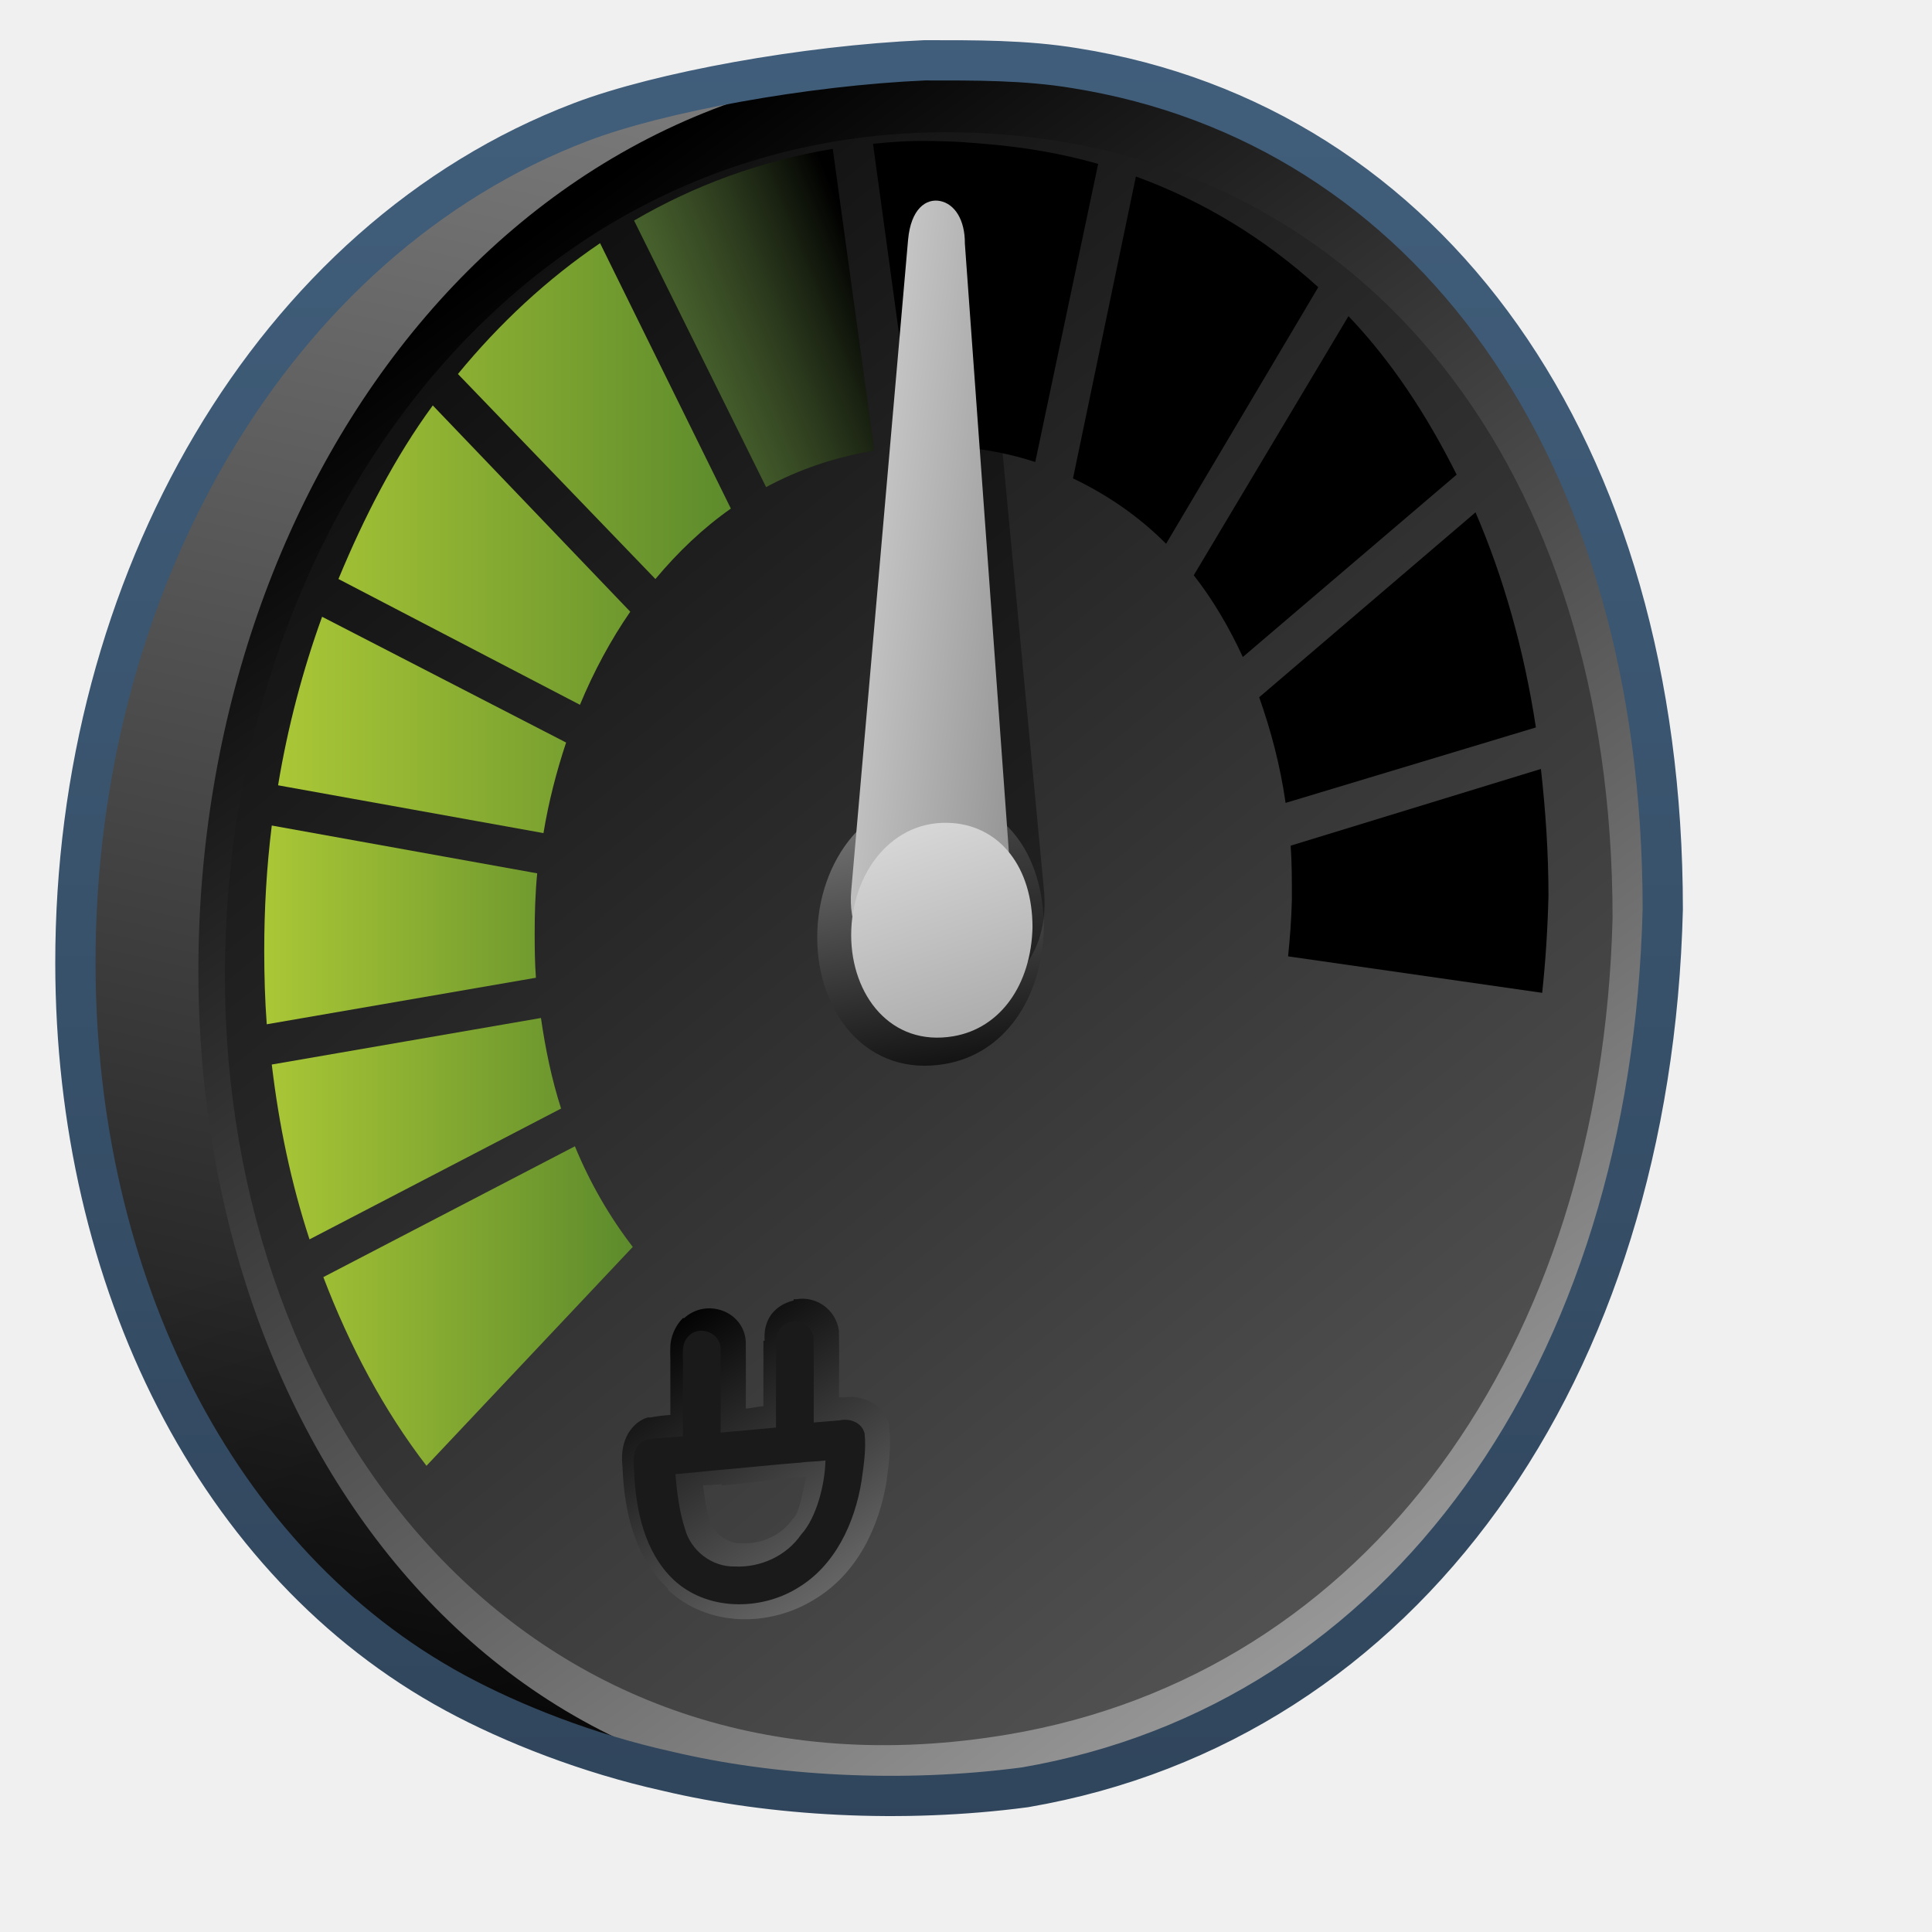
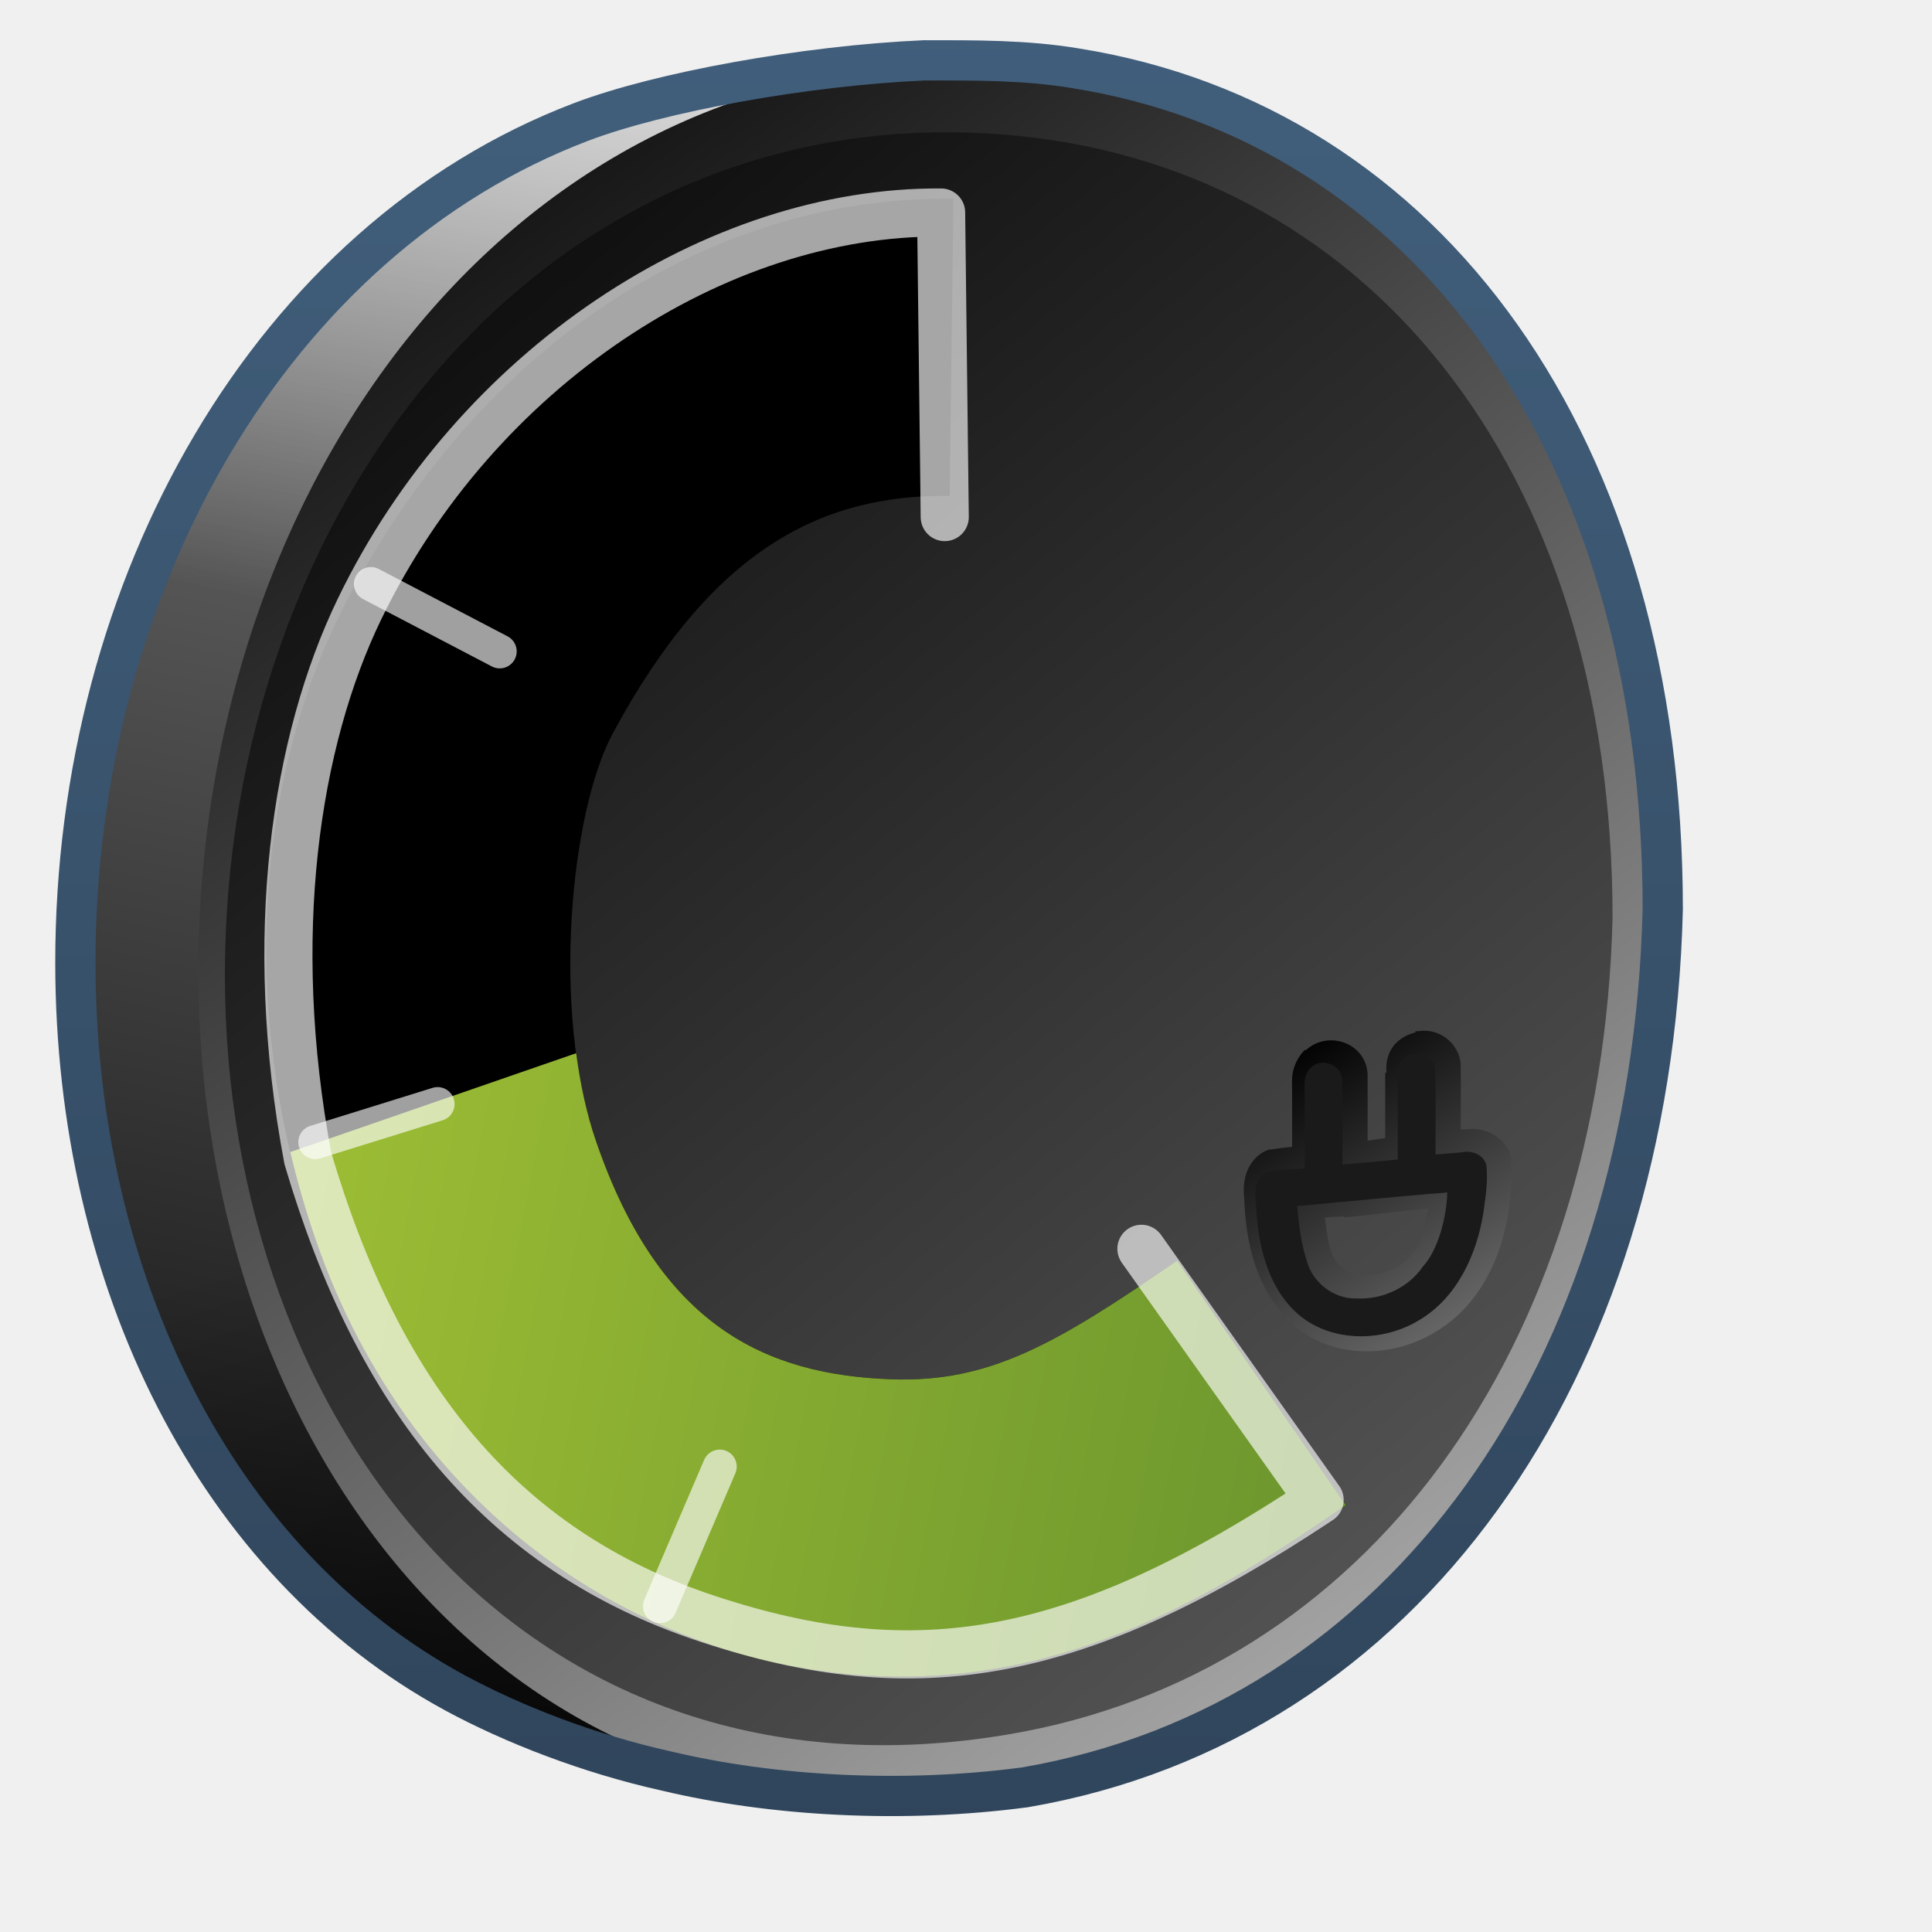
- <svg xmlns="http://www.w3.org/2000/svg" xmlns:xlink="http://www.w3.org/1999/xlink" width="128" height="128" id="svg17172" version="1.1">
+ <svg xmlns="http://www.w3.org/2000/svg" xmlns:xlink="http://www.w3.org/1999/xlink" width="136.533" height="136.533" id="svg17172" version="1.1">
  <defs id="defs17174">
-     <linearGradient id="linearGradient13628-4">
-       <stop style="stop-color:#aac736;stop-opacity:1;" offset="0" id="stop13630-3" />
-       <stop style="stop-color:#5d8b2c;stop-opacity:1;" offset="1" id="stop13632-1" />
+     <linearGradient id="linearGradient13628-4-4">
+       <stop style="stop-color:#aac736;stop-opacity:1;" offset="0" id="stop13630-3-0" />
+       <stop style="stop-color:#5d8b2c;stop-opacity:1;" offset="1" id="stop13632-1-0" />
    </linearGradient>
-     <linearGradient xlink:href="#linearGradient13604-6-4" id="linearGradient19009" gradientUnits="userSpaceOnUse" gradientTransform="matrix(2.133799,0,0,2.133799,-1039.432,-1067.962)" x1="515.586" y1="952.83" x2="528.09" y2="990.234" />
-     <linearGradient id="linearGradient13604-6-4">
-       <stop id="stop13606-2-6" offset="0" style="stop-color:#ffffff;stop-opacity:1;" />
-       <stop id="stop13608-7-0" offset="1" style="stop-color:#000000;stop-opacity:1;" />
+     <linearGradient id="linearGradient5344-50-0">
+       <stop style="stop-color:#000000;stop-opacity:1;" offset="0" id="stop5346-2-3" />
+       <stop style="stop-color:#000000;stop-opacity:0;" offset="1" id="stop5348-5-05" />
    </linearGradient>
-     <linearGradient xlink:href="#linearGradient13604-6-4" id="linearGradient19012" gradientUnits="userSpaceOnUse" gradientTransform="matrix(2.299478,1.291757,-1.026671,2.893202,-137.0889,-2469.332)" x1="506.534" y1="958.873" x2="530.648" y2="952.201" />
-     <linearGradient xlink:href="#linearGradient13604-6-4" id="linearGradient19016" gradientUnits="userSpaceOnUse" gradientTransform="matrix(2.666667,0,0,2.666667,-1315.339,-1580.807)" x1="514.493" y1="950.518" x2="517.498" y2="967.018" />
-     <linearGradient xlink:href="#linearGradient13628-4" id="linearGradient19035" gradientUnits="userSpaceOnUse" gradientTransform="matrix(2.666667,0,0,2.666667,-194.1604,-1582.693)" x1="79.375" y1="968.609" x2="88.531" y2="968.609" />
-     <linearGradient xlink:href="#linearGradient13628-4" id="linearGradient19039" gradientUnits="userSpaceOnUse" gradientTransform="matrix(2.666667,0,0,2.666667,-194.1604,-1582.693)" x1="79.719" y1="953.516" x2="90.969" y2="953.516" />
-     <linearGradient id="linearGradient12776-4">
-       <stop style="stop-color:#5d8b2c;stop-opacity:1;" offset="0" id="stop12778-7" />
-       <stop style="stop-color:#c2ff87;stop-opacity:0;" offset="1" id="stop12780-1" />
+     <linearGradient xlink:href="#linearGradient13628-4-4" id="linearGradient4753" gradientUnits="userSpaceOnUse" gradientTransform="translate(4.5592641e-8,-1.7670898e-5)" x1="2.629" y1="1053.908" x2="120.99" y2="1077.06" />
+     <linearGradient xlink:href="#linearGradient5439-3-1" id="linearGradient19091" gradientUnits="userSpaceOnUse" gradientTransform="matrix(2.844444,0,0,2.844444,-448.8643,-1705.135)" x1="200.438" y1="989.05" x2="189.375" y2="972.425" />
+     <linearGradient id="linearGradient5439-3-1">
+       <stop style="stop-color:#ffffff;stop-opacity:1;" offset="0" id="stop5441-29-29" />
+       <stop style="stop-color:#000000;stop-opacity:1;" offset="1" id="stop5443-3-2" />
    </linearGradient>
-     <linearGradient xlink:href="#linearGradient13604-6-4" id="linearGradient19134" gradientUnits="userSpaceOnUse" gradientTransform="matrix(2.666667,0,0,2.666667,-462.0055,-1580.807)" x1="200.438" y1="989.05" x2="189.375" y2="972.425" />
-     <linearGradient xlink:href="#linearGradient9863-4-4" id="linearGradient19137" gradientUnits="userSpaceOnUse" gradientTransform="matrix(2.666667,0,0,2.666667,-760.6722,-1367.474)" x1="308.688" y1="907.003" x2="308.688" y2="859.373" />
-     <linearGradient id="linearGradient9863-4-4">
-       <stop style="stop-color:#2f445a;stop-opacity:1;" offset="0" id="stop9865-0-4" />
-       <stop style="stop-color:#415f7c;stop-opacity:1" offset="1" id="stop9867-6-0" />
+     <linearGradient xlink:href="#linearGradient9863-4-0" id="linearGradient19094" gradientUnits="userSpaceOnUse" gradientTransform="matrix(2.844444,0,0,2.844444,-811.3837,-1458.639)" x1="308.688" y1="907.003" x2="308.688" y2="859.373" />
+     <linearGradient id="linearGradient9863-4-0">
+       <stop style="stop-color:#2f445a;stop-opacity:1;" offset="0" id="stop9865-0-7" />
+       <stop style="stop-color:#415f7c;stop-opacity:1" offset="1" id="stop9867-6-7" />
    </linearGradient>
-     <linearGradient xlink:href="#linearGradient13604-6-4" id="linearGradient19140" gradientUnits="userSpaceOnUse" gradientTransform="matrix(2.736832,0,0,2.68443,-1349.614,-1598.265)" x1="585.324" y1="1057.644" x2="492.583" y2="945.614" />
-     <linearGradient xlink:href="#linearGradient5439-3-0" id="linearGradient19143" gradientUnits="userSpaceOnUse" gradientTransform="matrix(2.715029,0,0,2.714916,-1316.851,-1627.589)" x1="535.576" y1="1000.234" x2="496.846" y2="946.466" />
-     <linearGradient id="linearGradient5439-3-0">
-       <stop style="stop-color:#ffffff;stop-opacity:1;" offset="0" id="stop5441-29-2" />
-       <stop style="stop-color:#000000;stop-opacity:1;" offset="1" id="stop5443-3-7" />
+     <linearGradient xlink:href="#linearGradient5439-3-1" id="linearGradient19097" gradientUnits="userSpaceOnUse" gradientTransform="matrix(2.919287,0,0,2.863392,-1439.589,-1704.816)" x1="585.324" y1="1057.644" x2="492.583" y2="945.614" />
+     <linearGradient xlink:href="#linearGradient5439-3-1" id="linearGradient19100" gradientUnits="userSpaceOnUse" gradientTransform="matrix(2.896031,0,0,2.895911,-1404.641,-1736.094)" x1="535.576" y1="1000.234" x2="493.709" y2="939.685" />
+     <linearGradient xlink:href="#linearGradient5344-50-0" id="linearGradient19103" gradientUnits="userSpaceOnUse" gradientTransform="matrix(2.896031,0,0,2.895911,-1404.641,-1736.094)" x1="504.93" y1="992.245" x2="497.82" y2="968.646" />
+     <linearGradient xlink:href="#linearGradient5362-7-2" id="linearGradient19106" gradientUnits="userSpaceOnUse" gradientTransform="matrix(2.896031,0,0,2.895911,-1404.641,-1736.094)" x1="502.979" y1="936.301" x2="499.436" y2="956.011" />
+     <linearGradient id="linearGradient5362-7-2">
+       <stop style="stop-color:#ffffff;stop-opacity:1;" offset="0" id="stop5364-61-7" />
+       <stop style="stop-color:#ffffff;stop-opacity:0;" offset="1" id="stop5366-8-2" />
    </linearGradient>
-     <linearGradient xlink:href="#linearGradient5344-50-5" id="linearGradient19146" gradientUnits="userSpaceOnUse" gradientTransform="matrix(2.715029,0,0,2.714916,-1316.851,-1627.589)" x1="504.93" y1="992.245" x2="497.82" y2="968.646" />
-     <linearGradient id="linearGradient5344-50-5">
-       <stop style="stop-color:#000000;stop-opacity:1;" offset="0" id="stop5346-2-7" />
-       <stop style="stop-color:#000000;stop-opacity:0;" offset="1" id="stop5348-5-3" />
-     </linearGradient>
-     <linearGradient xlink:href="#linearGradient13604-6-4" id="linearGradient19149" gradientUnits="userSpaceOnUse" gradientTransform="matrix(2.715029,0,0,2.714916,-1316.851,-1627.589)" x1="506.147" y1="891.091" x2="484.666" y2="986.185" />
-     <linearGradient xlink:href="#linearGradient12776-4" id="linearGradient3223" gradientUnits="userSpaceOnUse" gradientTransform="matrix(2.666667,0,0,2.666667,-194.1604,-1582.693)" x1="85.757" y1="952.135" x2="94.946" y2="948.418" />
+     <linearGradient xlink:href="#linearGradient5439-3-1" id="linearGradient19109" gradientUnits="userSpaceOnUse" gradientTransform="matrix(2.896031,0,0,2.895911,-1404.641,-1736.094)" x1="506.147" y1="891.091" x2="484.666" y2="986.185" />
  </defs>
-   <g id="layer1" transform="translate(0,-924.3622)">
-     <path id="path66258" d="m 101.51,984.371 c -0.76,29.85 -15.58,58.688 -41.051,58.857 -10.748,0.072 -22.628,-2.546 -30.31,-6.706 -15.877,-8.598 -25.1,-27.374 -25.118,-48.349 -0.021,-25.132 12.977,-47.93 33.449,-55.721 5.978,-2.275 17.687,-4.219 25.984,-4.133 21.628,0.221 37.046,24.682 37.046,56.053 z" style="fill:url(#linearGradient19149);fill-opacity:1;stroke:none;display:inline" />
-     <path style="fill:url(#linearGradient19146);fill-opacity:1;stroke:none;display:inline" d="m 61.42,1043.228 c -7.947,1.142 -19.007,-1.875 -25.378,-4.102 -15.686,-5.482 -26.216,-19.991 -29.724,-37.689 -0.845,-4.263 20.795,-1.033 34.47,0.654 32.237,-1.912 73.085,26.082 20.632,41.137 z" id="path66262" />
-     <path style="fill:url(#linearGradient19143);fill-opacity:1;stroke:none;display:inline" d="m 110.156,984.606 c -0.761,30.662 -17.146,53.866 -42.263,58.186 -33.583,5.776 -54.72,-22.071 -54.75,-54.041 -0.031,-33.259 22.08,-62.537 54.327,-60.003 25.394,1.995 42.686,23.634 42.686,55.858 z" id="path66264" />
-     <path style="fill:url(#linearGradient19140);fill-opacity:1;stroke:none;display:inline" d="m 106.837,985.189 c -0.721,28.501 -16.249,50.07 -40.052,54.086 -31.826,5.369 -51.857,-20.516 -51.885,-50.233 -0.03,-30.916 20.924,-58.131 51.485,-55.775 24.065,1.854 40.452,21.969 40.452,51.922 z" id="path66266" />
-     <path id="path66268" d="m 61.245,928.359 c -7.881,0.346 -17.52,2.093 -22.75,4.083 -20.473,7.792 -33.522,30.618 -33.5,55.75 0.019,20.974 9.29,39.735 25.167,48.333 3.781,2.047 8.817,4.022 13.991,5.17 7.026,1.674 15.632,2.157 23.759,1.08 25.117,-4.32 41.489,-27.505 42.25,-58.167 0,-30.639 -15.571,-52.016 -38.938,-55.729 -3.302,-0.546 -6.646,-0.521 -9.979,-0.521 z" style="fill:none;stroke:url(#linearGradient19137);stroke-width:2.667;stroke-linecap:round;stroke-linejoin:round;stroke-miterlimit:4;stroke-opacity:1;stroke-dasharray:none;stroke-dashoffset:0;display:inline" />
-     <path style="font-size:medium;font-style:normal;font-variant:normal;font-weight:normal;font-stretch:normal;text-indent:0;text-align:start;text-decoration:none;line-height:normal;letter-spacing:normal;word-spacing:normal;text-transform:none;direction:ltr;block-progression:tb;writing-mode:lr-tb;text-anchor:start;baseline-shift:baseline;color:#000000;fill:url(#linearGradient19134);fill-opacity:1;fill-rule:nonzero;stroke:none;stroke-width:0.929px;marker:none;visibility:visible;display:inline;overflow:visible;enable-background:accumulate;font-family:Bitstream Vera Sans;-inkscape-font-specification:Bitstream Vera Sans" d="m 52.578,1010.442 0,0.083 c -0.685,0.152 -1.275,0.568 -1.583,1.083 -0.297,0.497 -0.376,1.023 -0.333,1.583 l -0.083,0 0,4.333 c -0.391,0.035 -0.776,0.131 -1.167,0.165 7.47e-4,-1.431 0.011,-2.891 0,-4.333 l 0,-0.083 c -0.103,-2.039 -2.596,-2.942 -4.083,-1.583 l -0.083,0 c -0.564,0.553 -0.808,1.314 -0.833,1.833 -0.027,0.539 0.013,0.982 0,1.167 l 0,0.083 0,3.333 c -0.443,0.029 -0.832,0.077 -1.333,0.165 l -0.083,0 -0.083,0 c -0.878,0.264 -1.412,1.089 -1.583,1.75 -0.163,0.628 -0.129,1.149 -0.083,1.583 0.001,0.027 -0.001,0.056 0,0.083 0.121,2.693 0.725,5.76 3,7.917 l 0,0.083 c 2.669,2.504 6.737,2.465 9.667,0.667 2.928,-1.736 4.351,-4.904 4.833,-7.917 l 0,-0.083 c 0.142,-1.024 0.307,-2.14 0.167,-3.417 l 0,-0.083 0,-0.083 c -0.186,-0.744 -0.749,-1.312 -1.333,-1.583 -0.506,-0.235 -1.057,-0.325 -1.583,-0.251 l -0.25,0 -0.167,0 c 0.003,-1.418 0.029,-2.889 0,-4.333 l 0,-0.083 c -0.2,-1.383 -1.481,-2.311 -2.833,-2.083 -0.059,0 -0.107,0 -0.167,0 z m 3.75,8.917 c 0.041,0 0.12,0 0.167,0 -0.016,0 -0.066,0.085 -0.083,0.083 0.027,0 0.062,0 0.083,0 0.047,0.776 -0.032,1.613 -0.167,2.583 -0.229,1.43 -0.835,2.738 -1.583,3.917 l 0,-0.165 c 0.983,-1.49 1.548,-3.34 1.583,-4.917 l 0.083,-1.417 -0.167,0 0.083,-0.083 z m -0.167,0.083 -1.25,0.165 c -0.152,0.027 -0.374,0.067 -0.667,0.083 -0.24,0 -0.497,0.048 -0.75,0.083 -0.055,0 -0.106,0 -0.167,0 -0.082,0 -0.167,0 -0.25,0 l 0,-0.083 1.333,-0.165 1.75,-0.083 z m -12.5,1.25 c 0.047,0 0.118,0 0.167,0 l 0.083,1.167 c 0.11,1.221 0.34,2.535 0.75,3.833 -0.547,-1.28 -0.938,-2.672 -1,-4.167 l 0,-0.083 c -0.032,-0.293 -0.027,-0.597 0,-0.75 z m 9.75,1.5 c -0.246,1.049 -0.429,2.311 -0.833,2.75 l -0.083,0.083 c -0.708,1.035 -2.043,1.648 -3.333,1.583 l -0.083,0 c -0.893,0.027 -1.85,-0.709 -2.083,-1.583 -0.218,-0.672 -0.318,-1.491 -0.417,-2.25 0.427,-0.04 0.822,-0.035 1.25,-0.083 l 0,0.083 c 1.885,-0.157 3.752,-0.438 5.583,-0.584 z m -8.667,3.583 c 0.254,0.859 0.766,1.601 1.417,2.167 -0.068,-0.056 -0.186,-0.027 -0.25,-0.083 -0.57,-0.54 -0.836,-1.341 -1.167,-2.083 z m 8.417,1.917 c -0.188,0.147 -0.295,0.378 -0.5,0.5 l 0,0.083 c -0.074,0.045 -0.174,0.04 -0.25,0.083 0.293,-0.155 0.485,-0.465 0.75,-0.667 z" id="path66270" />
-     <path style="font-size:medium;font-style:normal;font-variant:normal;font-weight:normal;font-stretch:normal;text-indent:0;text-align:start;text-decoration:none;line-height:normal;letter-spacing:normal;word-spacing:normal;text-transform:none;direction:ltr;block-progression:tb;writing-mode:lr-tb;text-anchor:start;baseline-shift:baseline;color:#000000;fill:#1a1a1a;fill-opacity:1;stroke:none;stroke-width:0.929px;marker:none;visibility:visible;display:inline;overflow:visible;enable-background:accumulate;font-family:Bitstream Vera Sans;-inkscape-font-specification:Bitstream Vera Sans" d="m 52.411,1011.942 c -0.719,0.115 -1.091,0.869 -1,1.541 0,1.82 0,3.639 0,5.459 -1.222,0.112 -2.444,0.221 -3.667,0.333 -0.005,-1.875 0.008,-3.75 -0.005,-5.625 -0.05,-0.982 -1.377,-1.498 -2.077,-0.807 -0.625,0.565 -0.36,1.452 -0.417,2.191 0,1.497 0,2.994 0,4.491 -0.801,0.083 -1.616,0.08 -2.408,0.221 -0.91,0.275 -0.908,1.337 -0.824,2.107 0.106,2.561 0.686,5.343 2.619,7.176 2.185,2.05 5.725,2.068 8.202,0.547 2.492,-1.477 3.799,-4.318 4.243,-7.086 0.145,-1.044 0.319,-2.115 0.203,-3.166 -0.182,-0.726 -0.987,-1.012 -1.658,-0.859 -0.57,0.048 -1.14,0.096 -1.71,0.141 -0.011,-1.887 0.021,-3.777 -0.016,-5.663 -0.098,-0.678 -0.817,-1.165 -1.483,-1.003 z m 0.667,14.084 c -0.974,1.424 -2.701,2.205 -4.41,2.12 -1.503,0.032 -2.901,-1.048 -3.287,-2.494 -0.381,-1.172 -0.527,-2.403 -0.637,-3.625 0.847,-0.077 1.704,-0.149 2.54,-0.243 1.945,-0.163 3.898,-0.38 5.836,-0.528 0.31,-0.059 1.087,-0.064 1.569,-0.133 -0.036,1.587 -0.593,3.798 -1.612,4.906 z" id="path66274" />
-     <path id="path66518" d="m 60.006,933.723 c -0.741,0.032 -1.439,0.096 -2.167,0.165 l 2.75,20.083 c 0.478,-0.027 0.928,-0.093 1.417,-0.083 0.511,0 0.978,0.04 1.5,0.083 1.783,0.144 3.473,0.472 5.083,1 l 4.167,-19.75 c -2.415,-0.691 -4.958,-1.123 -7.583,-1.333 -0.884,-0.072 -1.8,-0.152 -2.667,-0.165 -0.839,-0.027 -1.678,-0.035 -2.5,0 z m -4.833,0.5 c -4.744,0.788 -9.174,2.421 -13.167,4.75 l 0.083,0.165 8.667,17.5 c 2.197,-1.189 4.617,-1.997 7.167,-2.417 l -2.75,-20 z m 20.083,1.833 -4.167,20 c 2.264,1.084 4.363,2.515 6.167,4.333 l 10.083,-17 c -3.538,-3.207 -7.58,-5.691 -12.083,-7.333 z" style="fill:#000000;fill-opacity:1;stroke:none;display:inline" />
-     <path style="fill:url(#linearGradient3223);fill-opacity:1;stroke:none;display:inline" d="m 60.006,933.723 c -0.741,0.032 -1.439,0.096 -2.167,0.165 l 2.75,20.083 c 0.478,-0.027 0.928,-0.093 1.417,-0.083 0.511,0 0.978,0.04 1.5,0.083 1.783,0.144 3.473,0.472 5.083,1 l 4.167,-19.75 c -2.415,-0.691 -4.958,-1.123 -7.583,-1.333 -0.884,-0.072 -1.8,-0.152 -2.667,-0.165 -0.839,-0.027 -1.678,-0.035 -2.5,0 z m -4.833,0.5 c -4.744,0.788 -9.174,2.421 -13.167,4.75 l 0.083,0.165 8.667,17.5 c 2.197,-1.189 4.617,-1.997 7.167,-2.417 l -2.75,-20 z m 20.083,1.833 -4.167,20 c 2.264,1.084 4.363,2.515 6.167,4.333 l 10.083,-17 c -3.538,-3.207 -7.58,-5.691 -12.083,-7.333 z" id="path3221" />
-     <path id="path66520" d="m 39.756,940.474 c -3.498,2.367 -6.662,5.313 -9.417,8.667 l 13.083,13.583 c 1.492,-1.784 3.152,-3.372 5,-4.667 L 39.756,940.474 z M 28.673,951.223 c -2.52,3.439 -4.543,7.382 -6.25,11.5 l 16,8.333 c 0.916,-2.209 2.034,-4.282 3.333,-6.167 L 28.673,951.223 z m -7.333,14 c -1.287,3.559 -2.275,7.293 -2.917,11.167 l 17.583,3.167 c 0.342,-2.075 0.858,-4.068 1.5,-6 l -16.167,-8.333 z" style="fill:url(#linearGradient19039);fill-opacity:1;stroke:none;display:inline" />
-     <path id="path66522" d="m 89.34,945.307 -10.25,17.167 c 1.255,1.602 2.333,3.433 3.25,5.417 l 14.167,-12.083 c -1.985,-3.968 -4.325,-7.523 -7.167,-10.5 z m 8.417,13 -14.333,12.25 c 0.766,2.167 1.391,4.488 1.75,7 l 16.583,-5 c -0.79,-5.187 -2.156,-9.967 -4,-14.25 z m 4.333,17 -16.583,5.083 c 0.09,1.17 0.083,2.352 0.083,3.583 -0.03,1.266 -0.127,2.534 -0.25,3.75 l 16.833,2.417 c 0.225,-2.09 0.363,-4.237 0.417,-6.417 0,-2.919 -0.197,-5.702 -0.5,-8.416 z" style="fill:#000000;fill-opacity:1;stroke:none;display:inline" />
-     <path id="path66524" d="m 18.006,979.057 c -0.339,2.738 -0.503,5.511 -0.5,8.333 0.002,1.616 0.047,3.246 0.167,4.833 l 17.833,-3.083 c -0.072,-0.969 -0.082,-1.931 -0.083,-2.917 -0.001,-1.345 0.041,-2.685 0.167,-4 l -17.583,-3.167 z m 17.833,12.75 -17.833,3.083 c 0.476,4.026 1.291,7.893 2.5,11.583 l 16.667,-8.667 c -0.615,-1.913 -1.037,-3.933 -1.333,-6 z m 2.25,8.5 -16.667,8.667 c 1.745,4.577 4.007,8.828 6.833,12.5 l 13.667,-14.5 c -1.529,-1.988 -2.825,-4.216 -3.833,-6.667 z" style="fill:url(#linearGradient19035);fill-opacity:1;stroke:none;display:inline" />
-     <path id="path66580" d="m 69.156,985.848 c -0.118,4.745 -2.653,8.336 -6.54,9.004 -5.197,0.894 -8.468,-3.415 -8.473,-8.363 -0.005,-5.147 3.417,-9.678 8.407,-9.286 3.93,0.309 6.606,3.658 6.606,8.644 z" style="fill:url(#linearGradient19016);fill-opacity:1;stroke:none;display:inline" />
-     <path style="fill:#000000;fill-opacity:0.37;stroke:none;display:inline" d="m 63.47,938.054 c -1.814,-0.219 -2.174,3.648 -2.477,7.281 l -3.272,39.179 c -0.385,4.388 3.559,6.462 5.68,6.329 2.516,-0.157 6.159,-2.381 5.778,-7.359 l -3.595,-37.989 c -0.185,-3.593 -0.392,-7.144 -2.115,-7.441 z" id="path66582" />
-     <path id="path66584" d="m 63.925,940.502 c 0.013,-1.597 -0.688,-2.629 -1.635,-2.821 -0.931,-0.187 -1.942,0.51 -2.128,2.571 l -3.766,43.128 c -0.385,4.388 3.559,6.462 5.68,6.328 2.516,-0.157 5.247,-2.507 4.867,-7.485 z" style="fill:url(#linearGradient19012);stroke:none;display:inline" />
-     <path style="fill:url(#linearGradient19009);fill-opacity:1;stroke:none;display:inline" d="m 68.406,985.81 c -0.094,3.797 -2.123,6.67 -5.233,7.205 -4.159,0.715 -6.776,-2.733 -6.78,-6.692 -0.005,-4.118 2.734,-7.744 6.727,-7.43 3.145,0.248 5.286,2.927 5.286,6.917 z" id="path66586" />
+   <g id="layer1" transform="translate(0,-985.9863)">
+     <path id="path66386" d="m 108.278,1049.996 c -0.811,31.84 -16.618,62.601 -43.787,62.781 -11.465,0.077 -24.137,-2.716 -32.331,-7.154 -16.935,-9.171 -26.773,-29.199 -26.793,-51.572 -0.023,-26.808 13.842,-51.125 35.679,-59.436 6.376,-2.427 18.866,-4.5 27.716,-4.409 23.07,0.236 39.516,26.327 39.516,59.79 z" style="display:inline;fill:url(#linearGradient19109);fill-opacity:1;stroke:none;stroke-width:1.067" />
+     <path style="display:inline;fill:url(#linearGradient19106);fill-opacity:1;stroke:none;stroke-width:1.067" d="M 57.857,1052.603 8.252,1033.028 c 4.85,-16.986 15.597,-31 30.574,-37.514 6.948,-3.022 18.006,-5.454 26.609,-4.796 54.248,-6.94 25.568,62.835 -7.577,61.885 z" id="path66388" />
+     <path style="display:inline;fill:url(#linearGradient19103);fill-opacity:1;stroke:none;stroke-width:1.067" d="m 65.514,1112.776 c -8.476,1.218 -20.275,-2 -27.07,-4.375 -16.732,-5.848 -27.964,-21.324 -31.705,-40.202 -0.901,-4.548 22.182,-1.102 36.768,0.698 34.386,-2.039 77.958,27.821 22.007,43.879 z" id="path66390" />
+     <path style="display:inline;fill:url(#linearGradient19100);fill-opacity:1;stroke:none;stroke-width:1.067" d="m 117.5,1050.246 c -0.811,32.706 -18.289,57.458 -45.08,62.065 -35.822,6.161 -58.368,-23.543 -58.4,-57.643 -0.033,-35.477 23.552,-66.706 57.949,-64.003 27.087,2.128 45.531,25.21 45.531,59.582 z" id="path66392" />
+     <path style="display:inline;fill:url(#linearGradient19097);fill-opacity:1;stroke:none;stroke-width:1.067" d="m 113.959,1050.869 c -0.769,30.401 -17.332,53.408 -42.722,57.691 -33.948,5.727 -55.314,-21.884 -55.344,-53.581 -0.032,-32.977 22.319,-62.006 54.917,-59.493 25.67,1.978 43.149,23.433 43.149,55.383 z" id="path66394" />
+     <path id="path66396" d="m 65.328,990.25 c -8.407,0.369 -18.688,2.232 -24.267,4.356 C 19.223,1002.917 5.304,1027.264 5.327,1054.072 c 0.02,22.373 9.909,42.384 26.844,51.556 4.033,2.184 9.405,4.29 14.924,5.515 7.495,1.785 16.674,2.301 25.343,1.152 26.792,-4.608 44.255,-29.339 45.067,-62.045 0,-32.681 -16.609,-55.484 -41.533,-59.444 -3.522,-0.583 -7.089,-0.556 -10.644,-0.556 z" style="display:inline;fill:none;stroke:url(#linearGradient19094);stroke-width:2.844;stroke-linecap:round;stroke-linejoin:round;stroke-miterlimit:4;stroke-dasharray:none;stroke-dashoffset:0;stroke-opacity:1" />
+     <path style="color:#000000;font-style:normal;font-variant:normal;font-weight:normal;font-stretch:normal;font-size:medium;line-height:normal;font-family:'Bitstream Vera Sans';-inkscape-font-specification:'Bitstream Vera Sans';text-indent:0;text-align:start;text-decoration:none;text-decoration-line:none;letter-spacing:normal;word-spacing:normal;text-transform:none;writing-mode:lr-tb;direction:ltr;baseline-shift:baseline;text-anchor:start;display:inline;overflow:visible;visibility:visible;fill:url(#linearGradient19091);fill-opacity:1;fill-rule:nonzero;stroke:none;stroke-width:0.99px;marker:none;enable-background:accumulate" d="m 100.025,1058.865 v 0.089 c -0.73,0.162 -1.36,0.606 -1.689,1.155 -0.317,0.53 -0.401,1.091 -0.356,1.689 h -0.089 v 4.622 c -0.417,0.037 -0.828,0.139 -1.244,0.176 8e-4,-1.527 0.011,-3.084 0,-4.622 v -0.089 c -0.11,-2.175 -2.769,-3.139 -4.356,-1.689 h -0.089 c -0.602,0.589 -0.862,1.402 -0.889,1.956 -0.028,0.575 0.014,1.048 0,1.244 v 0.089 3.556 c -0.472,0.031 -0.888,0.082 -1.422,0.176 h -0.089 -0.089 c -0.937,0.282 -1.506,1.161 -1.689,1.867 -0.174,0.67 -0.138,1.225 -0.089,1.689 0.001,0.029 -0.001,0.06 0,0.089 0.129,2.872 0.773,6.144 3.2,8.445 v 0.089 c 2.847,2.671 7.186,2.629 10.311,0.711 3.123,-1.851 4.641,-5.231 5.156,-8.445 v -0.089 c 0.151,-1.092 0.328,-2.283 0.178,-3.644 v -0.089 -0.089 c -0.199,-0.793 -0.799,-1.399 -1.422,-1.689 -0.54,-0.25 -1.128,-0.347 -1.689,-0.267 h -0.267 -0.178 c 0.003,-1.513 0.03,-3.082 0,-4.622 v -0.089 c -0.213,-1.475 -1.58,-2.465 -3.022,-2.222 -0.064,0 -0.114,0 -0.178,0 z m 4,9.511 c 0.043,0 0.128,0 0.178,0 -0.017,0 -0.071,0.091 -0.089,0.089 0.029,0 0.066,0 0.089,0 0.05,0.828 -0.035,1.721 -0.178,2.756 -0.244,1.525 -0.891,2.92 -1.689,4.178 v -0.176 c 1.049,-1.589 1.651,-3.563 1.689,-5.244 l 0.089,-1.511 h -0.178 l 0.089,-0.089 z m -0.178,0.089 -1.333,0.176 c -0.162,0.029 -0.398,0.072 -0.711,0.089 -0.256,0 -0.531,0.051 -0.8,0.088 -0.059,0 -0.113,0 -0.178,0 -0.088,0 -0.179,0 -0.267,0 v -0.088 l 1.422,-0.176 1.867,-0.089 z m -13.333,1.334 c 0.05,0 0.126,0 0.178,0 l 0.089,1.244 c 0.117,1.302 0.362,2.704 0.8,4.089 -0.583,-1.365 -1,-2.85 -1.067,-4.444 v -0.089 c -0.034,-0.312 -0.028,-0.636 0,-0.8 z m 10.4,1.6 c -0.262,1.119 -0.458,2.465 -0.889,2.933 l -0.089,0.089 c -0.756,1.104 -2.179,1.758 -3.556,1.689 h -0.089 c -0.953,0.029 -1.973,-0.756 -2.222,-1.689 -0.233,-0.717 -0.339,-1.59 -0.444,-2.4 0.456,-0.043 0.877,-0.037 1.333,-0.088 v 0.088 c 2.011,-0.168 4.002,-0.468 5.956,-0.622 z m -9.244,3.822 c 0.271,0.917 0.817,1.707 1.511,2.311 -0.072,-0.06 -0.198,-0.029 -0.267,-0.089 -0.608,-0.576 -0.892,-1.43 -1.244,-2.222 z m 8.978,2.045 c -0.201,0.156 -0.314,0.403 -0.533,0.533 v 0.089 c -0.079,0.048 -0.185,0.043 -0.267,0.089 0.312,-0.165 0.517,-0.496 0.8,-0.711 z" id="path66398" />
+     <path style="color:#000000;font-style:normal;font-variant:normal;font-weight:normal;font-stretch:normal;font-size:medium;line-height:normal;font-family:'Bitstream Vera Sans';-inkscape-font-specification:'Bitstream Vera Sans';text-indent:0;text-align:start;text-decoration:none;text-decoration-line:none;letter-spacing:normal;word-spacing:normal;text-transform:none;writing-mode:lr-tb;direction:ltr;baseline-shift:baseline;text-anchor:start;display:inline;overflow:visible;visibility:visible;fill:#1a1a1a;fill-opacity:1;stroke:none;stroke-width:0.99px;marker:none;enable-background:accumulate" d="m 99.847,1060.465 c -0.767,0.122 -1.164,0.926 -1.067,1.643 0,1.941 0,3.882 0,5.823 -1.304,0.119 -2.607,0.236 -3.911,0.356 -0.005,-2 0.009,-4 -0.005,-6 -0.053,-1.047 -1.469,-1.598 -2.215,-0.861 -0.667,0.603 -0.384,1.549 -0.445,2.337 0,1.597 0,3.193 0,4.79 -0.855,0.088 -1.724,0.085 -2.568,0.236 -0.971,0.293 -0.968,1.427 -0.879,2.248 0.113,2.732 0.732,5.699 2.793,7.654 2.331,2.187 6.106,2.205 8.749,0.583 2.659,-1.575 4.053,-4.606 4.526,-7.559 0.154,-1.113 0.34,-2.256 0.217,-3.377 -0.194,-0.774 -1.053,-1.08 -1.769,-0.916 -0.608,0.051 -1.216,0.102 -1.824,0.151 -0.011,-2.013 0.023,-4.029 -0.017,-6.041 -0.105,-0.723 -0.872,-1.242 -1.582,-1.07 z m 0.711,15.022 c -1.039,1.519 -2.882,2.352 -4.704,2.261 -1.603,0.034 -3.095,-1.118 -3.506,-2.661 -0.406,-1.25 -0.562,-2.563 -0.679,-3.867 0.904,-0.082 1.818,-0.159 2.709,-0.259 2.075,-0.173 4.157,-0.405 6.225,-0.563 0.331,-0.063 1.16,-0.068 1.674,-0.142 -0.038,1.693 -0.632,4.051 -1.72,5.233 z" id="path66402" />
+     <path style="color:#000000;font-style:normal;font-variant:normal;font-weight:normal;font-stretch:normal;font-size:medium;line-height:normal;font-family:sans-serif;font-variant-ligatures:normal;font-variant-position:normal;font-variant-caps:normal;font-variant-numeric:normal;font-variant-alternates:normal;font-feature-settings:normal;text-indent:0;text-align:start;text-decoration:none;text-decoration-line:none;text-decoration-style:solid;text-decoration-color:#000000;letter-spacing:normal;word-spacing:normal;text-transform:none;writing-mode:lr-tb;direction:ltr;text-orientation:mixed;dominant-baseline:auto;baseline-shift:baseline;text-anchor:start;white-space:normal;shape-padding:0;clip-rule:nonzero;display:inline;overflow:visible;visibility:visible;opacity:1;isolation:auto;mix-blend-mode:normal;color-interpolation:sRGB;color-interpolation-filters:linearRGB;solid-color:#000000;solid-opacity:1;vector-effect:none;fill:#000000;fill-opacity:1;fill-rule:nonzero;stroke:none;stroke-width:2.5;stroke-linecap:round;stroke-linejoin:round;stroke-miterlimit:4;stroke-dasharray:none;stroke-dashoffset:0;stroke-opacity:1;color-rendering:auto;image-rendering:auto;shape-rendering:auto;text-rendering:auto;enable-background:accumulate" d="m 67.377,1000.029 c -16.69,-0.207 -32.835,9.733 -42.584,27.869 -6.96,12.948 -7.893,30.081 -2.504,45.637 6.92e-4,0 0.001,0 0.002,0.01 6.92,20.065 23.888,30.326 39.947,30.9 13.4,0.48 23.655,-5.728 32.875,-12.09 l -11.926,-17.283 c -8.604,5.937 -13.296,8.634 -20.199,8.387 -8.877,-0.318 -16.36,-3.75 -20.846,-16.764 l -0.004,-0.01 -0.004,-0.01 c -3.223,-9.296 -1.786,-23.358 1.156,-28.832 7.028,-13.075 14.805,-16.926 23.826,-16.814 z" id="path4684" />
+     <path style="color:#000000;font-style:normal;font-variant:normal;font-weight:normal;font-stretch:normal;font-size:medium;line-height:normal;font-family:sans-serif;font-variant-ligatures:normal;font-variant-position:normal;font-variant-caps:normal;font-variant-numeric:normal;font-variant-alternates:normal;font-feature-settings:normal;text-indent:0;text-align:start;text-decoration:none;text-decoration-line:none;text-decoration-style:solid;text-decoration-color:#000000;letter-spacing:normal;word-spacing:normal;text-transform:none;writing-mode:lr-tb;direction:ltr;text-orientation:mixed;dominant-baseline:auto;baseline-shift:baseline;text-anchor:start;white-space:normal;shape-padding:0;clip-rule:nonzero;display:inline;overflow:visible;visibility:visible;opacity:1;isolation:auto;mix-blend-mode:normal;color-interpolation:sRGB;color-interpolation-filters:linearRGB;solid-color:#000000;solid-opacity:1;vector-effect:none;fill:url(#linearGradient4753);fill-opacity:1;fill-rule:nonzero;stroke:none;stroke-width:21;stroke-linecap:butt;stroke-linejoin:miter;stroke-miterlimit:4;stroke-dasharray:none;stroke-dashoffset:0;stroke-opacity:1;color-rendering:auto;image-rendering:auto;shape-rendering:auto;text-rendering:auto;enable-background:accumulate" d="m 40.717,1060.416 -20.203,6.986 c 0.487,2.062 1.075,4.111 1.775,6.133 6.9e-4,0 9.6e-4,0 0.002,0.01 6.92,20.065 23.888,30.326 39.947,30.9 13.4,0.48 23.655,-5.728 32.875,-12.09 L 83.188,1075.072 c -8.604,5.937 -13.296,8.634 -20.199,8.387 -8.877,-0.318 -16.36,-3.75 -20.846,-16.764 l -0.004,-0.01 -0.004,-0.01 c -0.666,-1.92 -1.122,-4.049 -1.418,-6.258 z" id="path4731" />
+     <path style="display:inline;fill:none;stroke:#ffffff;stroke-width:2.4;stroke-linecap:round;stroke-linejoin:round;stroke-miterlimit:4;stroke-dasharray:none;stroke-opacity:0.628" d="m 46.639,1099.494 4.225,-9.866" id="path4707" />
+     <path id="path4718" d="m 26.211,1027.259 9.104,4.761" style="display:inline;fill:none;stroke:#ffffff;stroke-width:2.4;stroke-linecap:round;stroke-linejoin:miter;stroke-miterlimit:4;stroke-dasharray:none;stroke-opacity:0.628" />
+     <path style="display:inline;fill:none;stroke:#ffffff;stroke-width:2.4;stroke-linecap:round;stroke-linejoin:miter;stroke-miterlimit:4;stroke-dasharray:none;stroke-opacity:0.628" d="m 22.281,1066.699 8.644,-2.689" id="path4748" />
+     <path style="display:inline;fill:none;stroke:#ffffff;stroke-width:3.4;stroke-linecap:round;stroke-linejoin:round;stroke-miterlimit:4;stroke-dasharray:none;stroke-opacity:0.65" d="m 66.764,1022.528 -0.256,-21.524 c -15.888,-0.115 -32.866,10.992 -41.099,28.016 -4.522,9.35 -6.612,23.11 -3.649,38.845 4.935,16.721 13.589,27.678 28.235,32.519 14.831,4.902 26.24,2.914 43.262,-8.399 l -12.593,-17.746" id="path4722" />
  </g>
</svg>
